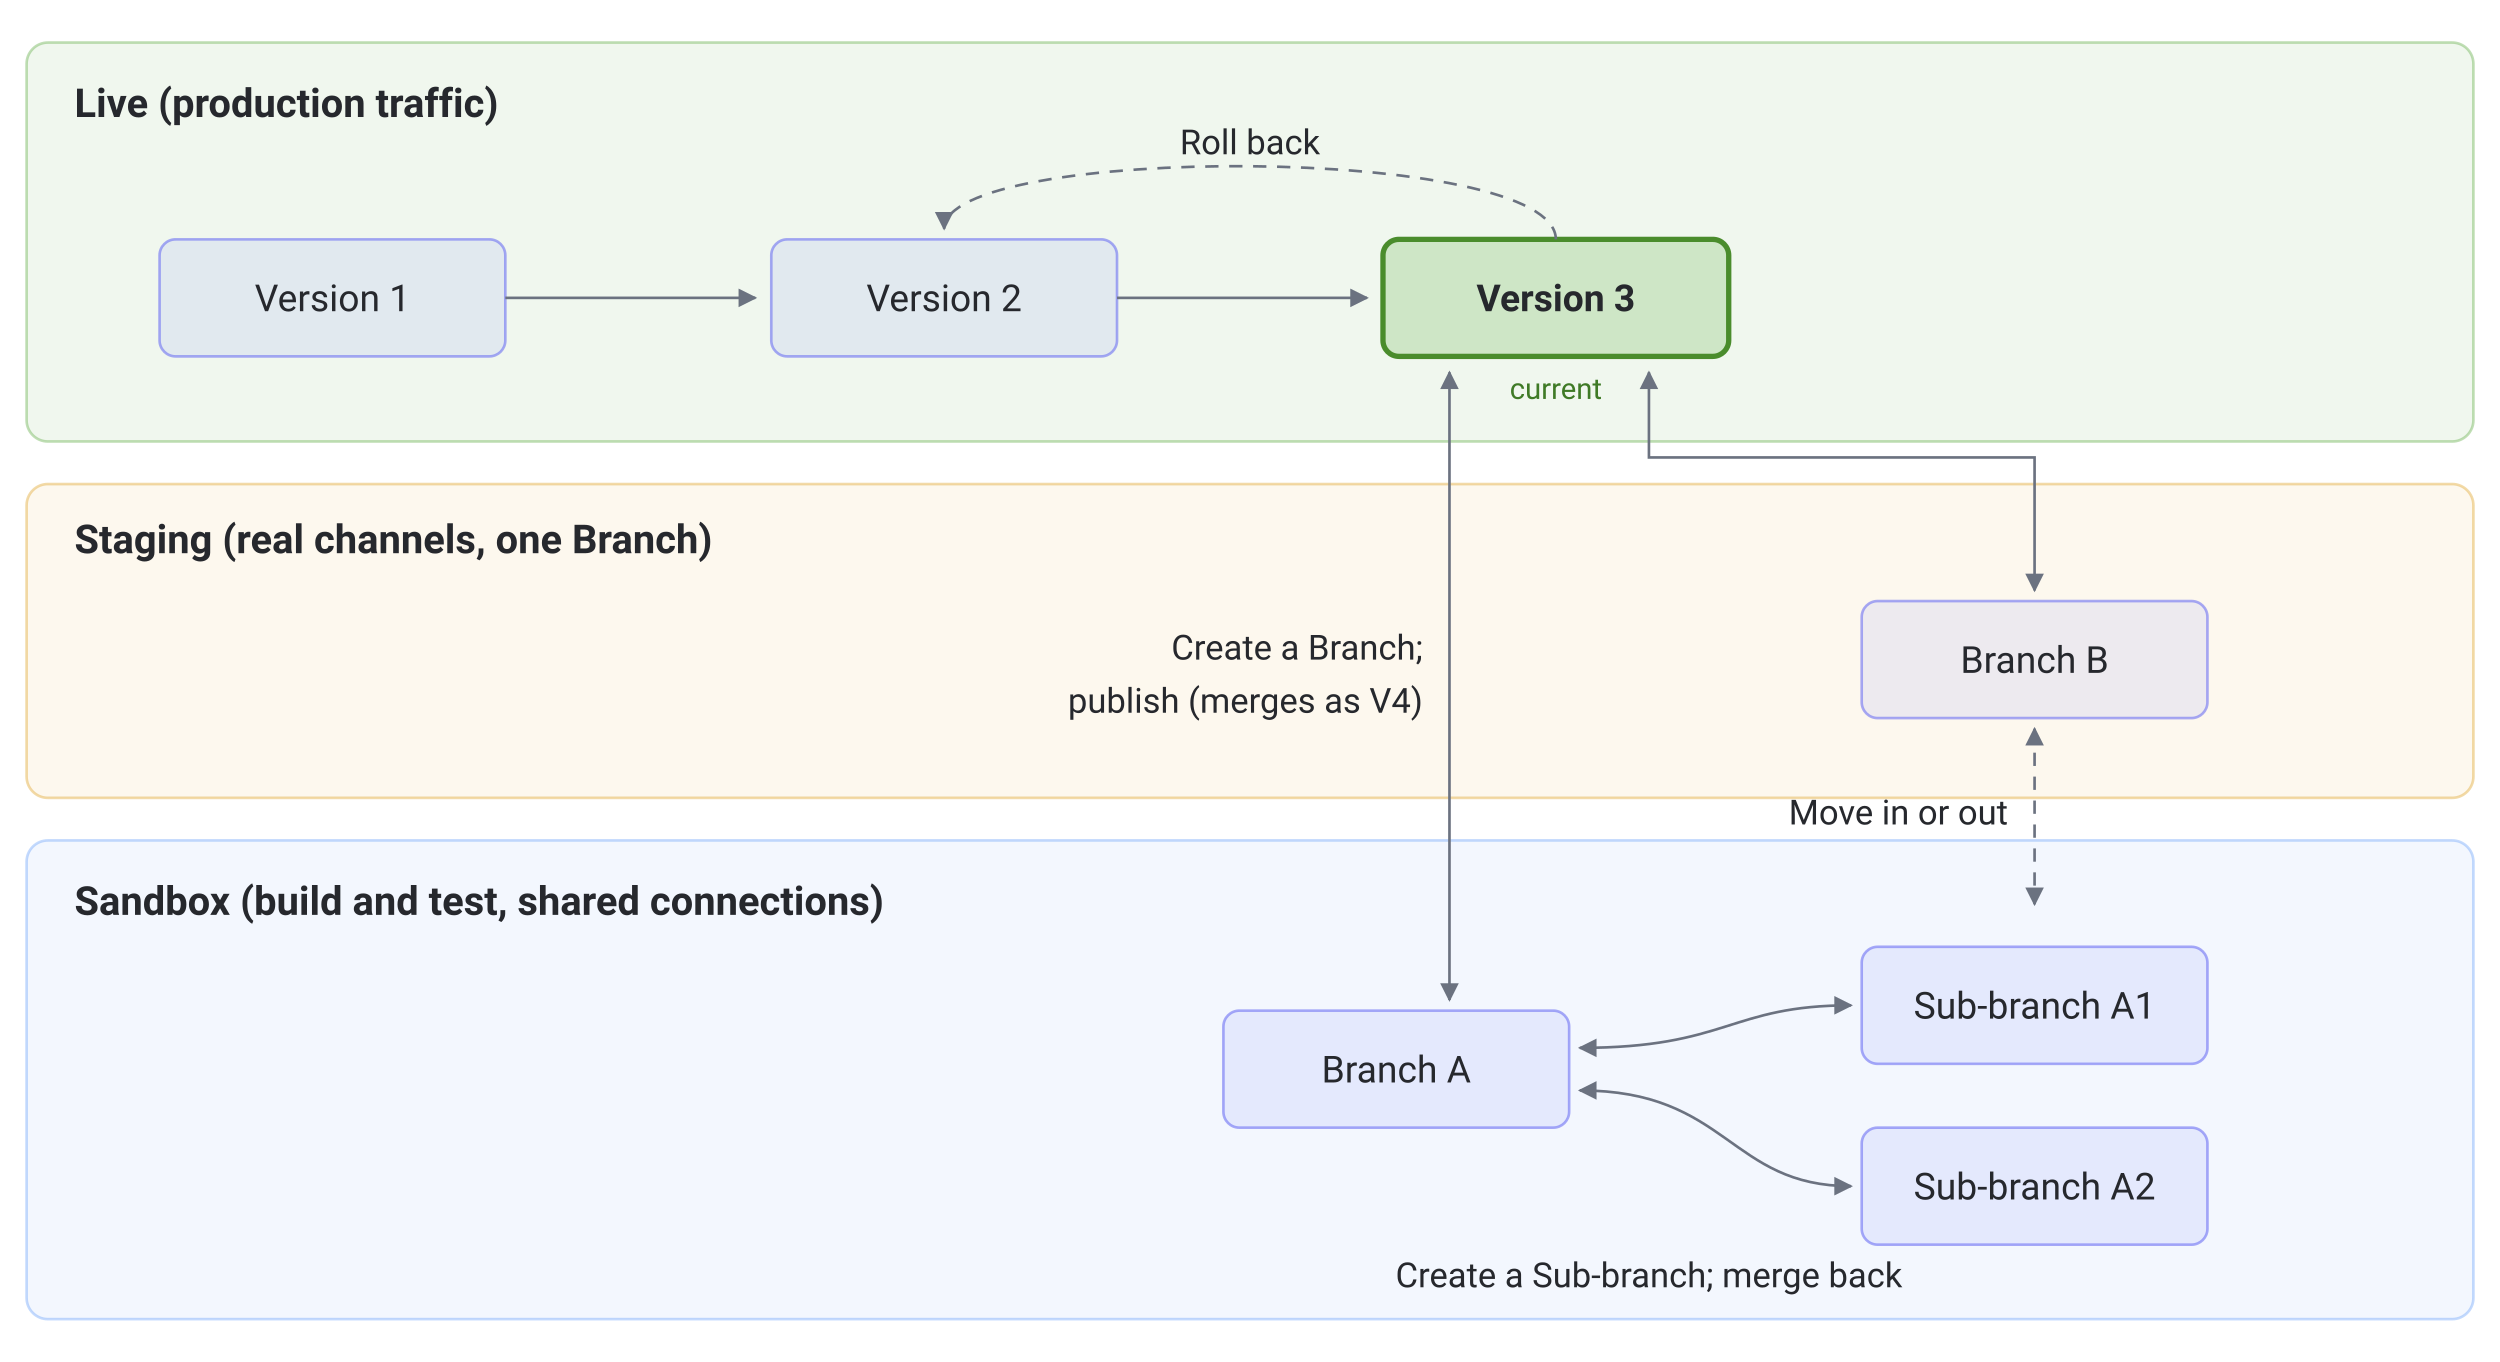
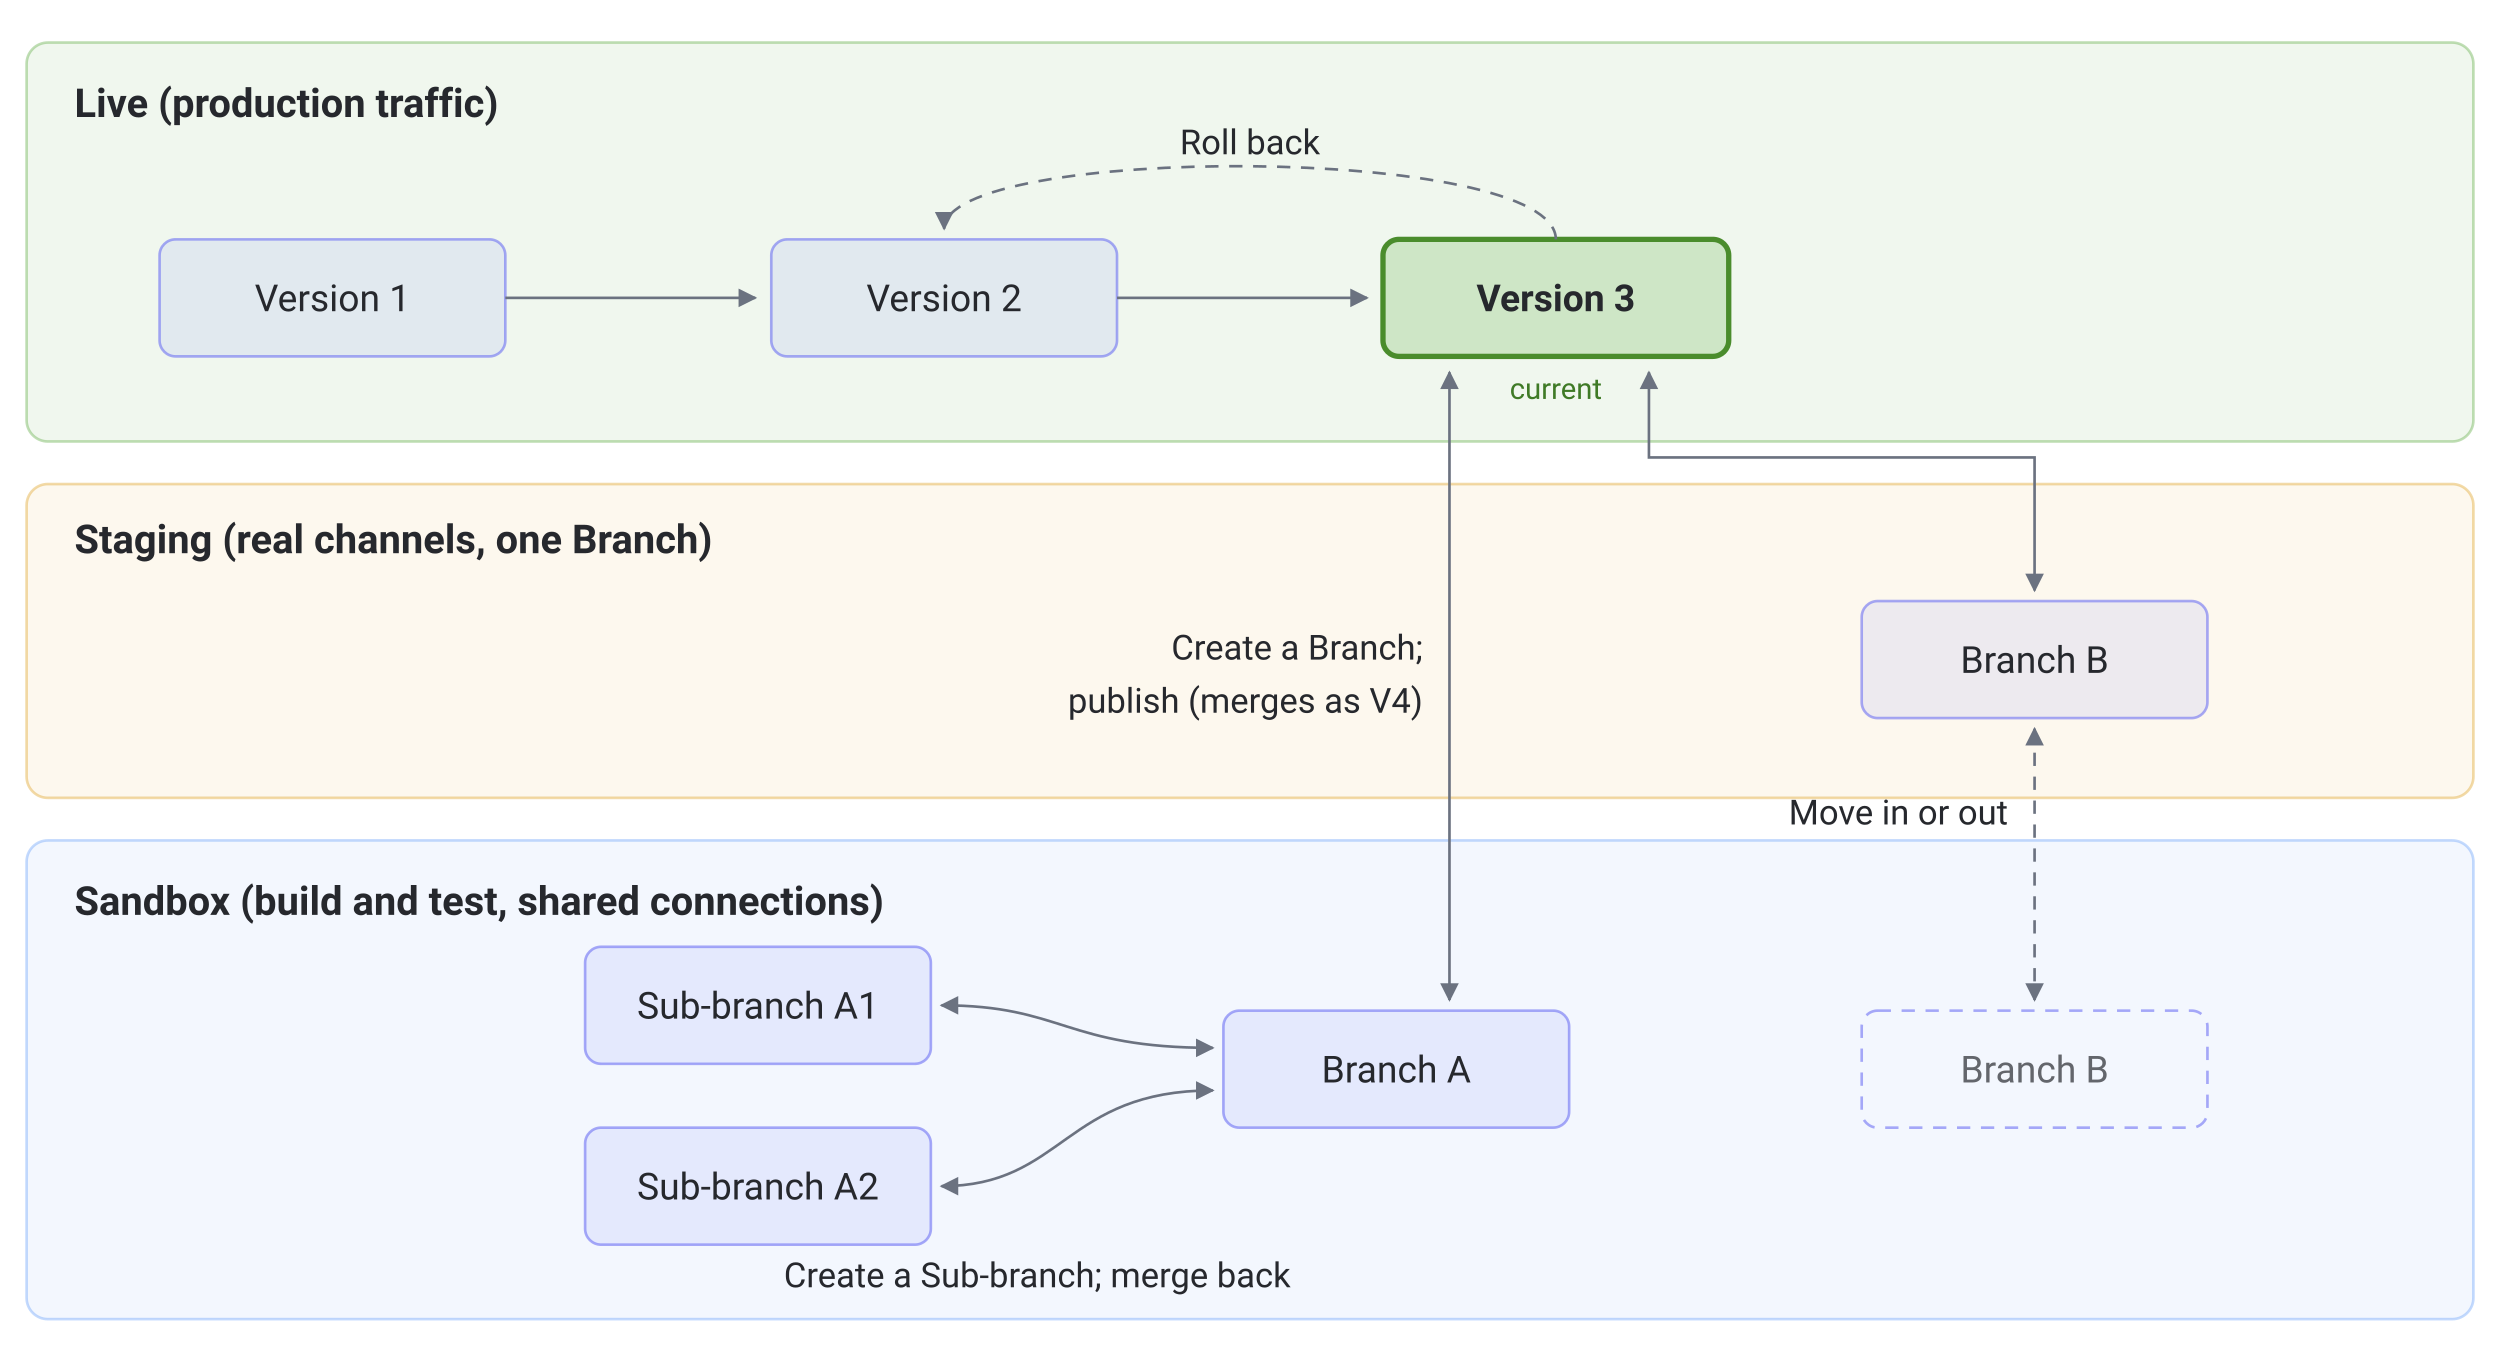
<svg xmlns="http://www.w3.org/2000/svg" viewBox="0 0 940 512" font-family="ui-sans-serif, system-ui, -apple-system, 'Segoe UI', Roboto, Helvetica, Arial, sans-serif">
  <defs>
    <marker id="arr" viewBox="0 0 10 10" refX="9" refY="5" markerWidth="7" markerHeight="7" orient="auto-start-reverse">
      <path d="M 0 0 L 10 5 L 0 10 z" fill="#6b7280" />
    </marker>
  </defs>
  <rect x="10" y="16" width="920" height="150" rx="8" fill="rgba(74,160,44,0.08)" stroke="rgba(74,160,44,0.35)" />
  <rect x="10" y="182" width="920" height="118" rx="8" fill="rgba(217,150,6,0.07)" stroke="rgba(217,150,6,0.35)" />
  <rect x="10" y="316" width="920" height="180" rx="8" fill="rgba(59,130,246,0.06)" stroke="rgba(59,130,246,0.30)" />
  <text x="28" y="44" font-size="15" font-weight="600" fill="#26282d">Live (production traffic)</text>
  <text x="28" y="208" font-size="15" font-weight="600" fill="#26282d">Staging (real channels, one Branch)</text>
  <text x="28" y="344" font-size="15" font-weight="600" fill="#26282d">Sandbox (build and test, shared connections)</text>
  <rect x="60" y="90" width="130" height="44" rx="6" fill="rgba(99,102,241,0.10)" stroke="rgba(99,102,241,0.55)" />
  <rect x="290" y="90" width="130" height="44" rx="6" fill="rgba(99,102,241,0.10)" stroke="rgba(99,102,241,0.55)" />
  <rect x="520" y="90" width="130" height="44" rx="6" fill="rgba(74,160,44,0.20)" stroke="#4a8c2c" stroke-width="2" />
  <text x="125" y="117" font-size="14" text-anchor="middle" fill="#26282d">Version 1</text>
  <text x="355" y="117" font-size="14" text-anchor="middle" fill="#26282d">Version 2</text>
  <text x="585" y="117" font-size="14" font-weight="600" text-anchor="middle" fill="#26282d">Version 3</text>
  <text x="585" y="150" font-size="11" text-anchor="middle" fill="#3f7a26">current</text>
  <line x1="190" y1="112" x2="284" y2="112" stroke="#6b7280" marker-end="url(#arr)" />
  <line x1="420" y1="112" x2="514" y2="112" stroke="#6b7280" marker-end="url(#arr)" />
  <path d="M 585 90 C 585 54, 355 54, 355 86" fill="none" stroke="#6b7280" stroke-dasharray="5 4" marker-end="url(#arr)" />
  <text x="470" y="58" font-size="13" text-anchor="middle" fill="#26282d">Roll back</text>
  <rect x="700" y="226" width="130" height="44" rx="6" fill="rgba(99,102,241,0.10)" stroke="rgba(99,102,241,0.55)" />
  <text x="765" y="253" font-size="14" text-anchor="middle" fill="#26282d">Branch B</text>
  <path d="M 765 222 L 765 172 L 620 172 L 620 140" fill="none" stroke="#6b7280" marker-start="url(#arr)" marker-end="url(#arr)" />
-   <line x1="765" y1="274" x2="765" y2="340" stroke="#6b7280" stroke-dasharray="5 4" marker-start="url(#arr)" marker-end="url(#arr)" />
+   <line x1="765" y1="274" x2="765" y2="376" stroke="#6b7280" stroke-dasharray="5 4" marker-start="url(#arr)" marker-end="url(#arr)" />
+   <rect x="700" y="380" width="130" height="44" rx="6" fill="none" stroke="rgba(99,102,241,0.55)" stroke-dasharray="5 4" />
+   <text x="765" y="407" font-size="14" text-anchor="middle" fill="#26282d" opacity="0.7">Branch B</text>
  <text x="755" y="310" font-size="13" text-anchor="end" fill="#26282d">Move in or out</text>
  <rect x="460" y="380" width="130" height="44" rx="6" fill="rgba(99,102,241,0.10)" stroke="rgba(99,102,241,0.55)" />
-   <rect x="700" y="356" width="130" height="44" rx="6" fill="rgba(99,102,241,0.10)" stroke="rgba(99,102,241,0.55)" />
-   <rect x="700" y="424" width="130" height="44" rx="6" fill="rgba(99,102,241,0.10)" stroke="rgba(99,102,241,0.55)" />
+   <rect x="220" y="356" width="130" height="44" rx="6" fill="rgba(99,102,241,0.10)" stroke="rgba(99,102,241,0.55)" />
+   <rect x="220" y="424" width="130" height="44" rx="6" fill="rgba(99,102,241,0.10)" stroke="rgba(99,102,241,0.55)" />
  <text x="525" y="407" font-size="14" text-anchor="middle" fill="#26282d">Branch A</text>
-   <text x="765" y="383" font-size="14" text-anchor="middle" fill="#26282d">Sub-branch A1</text>
-   <text x="765" y="451" font-size="14" text-anchor="middle" fill="#26282d">Sub-branch A2</text>
-   <path d="M 594 394 C 650 394, 650 378, 696 378" fill="none" stroke="#6b7280" marker-start="url(#arr)" marker-end="url(#arr)" />
-   <path d="M 594 410 C 650 410, 650 446, 696 446" fill="none" stroke="#6b7280" marker-start="url(#arr)" marker-end="url(#arr)" />
-   <text x="620" y="484" font-size="13" text-anchor="middle" fill="#26282d">Create a Sub-branch; merge back</text>
+   <text x="285" y="383" font-size="14" text-anchor="middle" fill="#26282d">Sub-branch A1</text>
+   <text x="285" y="451" font-size="14" text-anchor="middle" fill="#26282d">Sub-branch A2</text>
+   <path d="M 456 394 C 400 394, 400 378, 354 378" fill="none" stroke="#6b7280" marker-start="url(#arr)" marker-end="url(#arr)" />
+   <path d="M 456 410 C 400 410, 400 446, 354 446" fill="none" stroke="#6b7280" marker-start="url(#arr)" marker-end="url(#arr)" />
+   <text x="390" y="484" font-size="13" text-anchor="middle" fill="#26282d">Create a Sub-branch; merge back</text>
  <path d="M 545 140 L 545 376" fill="none" stroke="#6b7280" marker-start="url(#arr)" marker-end="url(#arr)" />
  <text x="535" y="248" font-size="13" text-anchor="end" fill="#26282d">Create a Branch;</text>
  <text x="535" y="268" font-size="13" text-anchor="end" fill="#26282d">publish (merges as V4)</text>
</svg>
